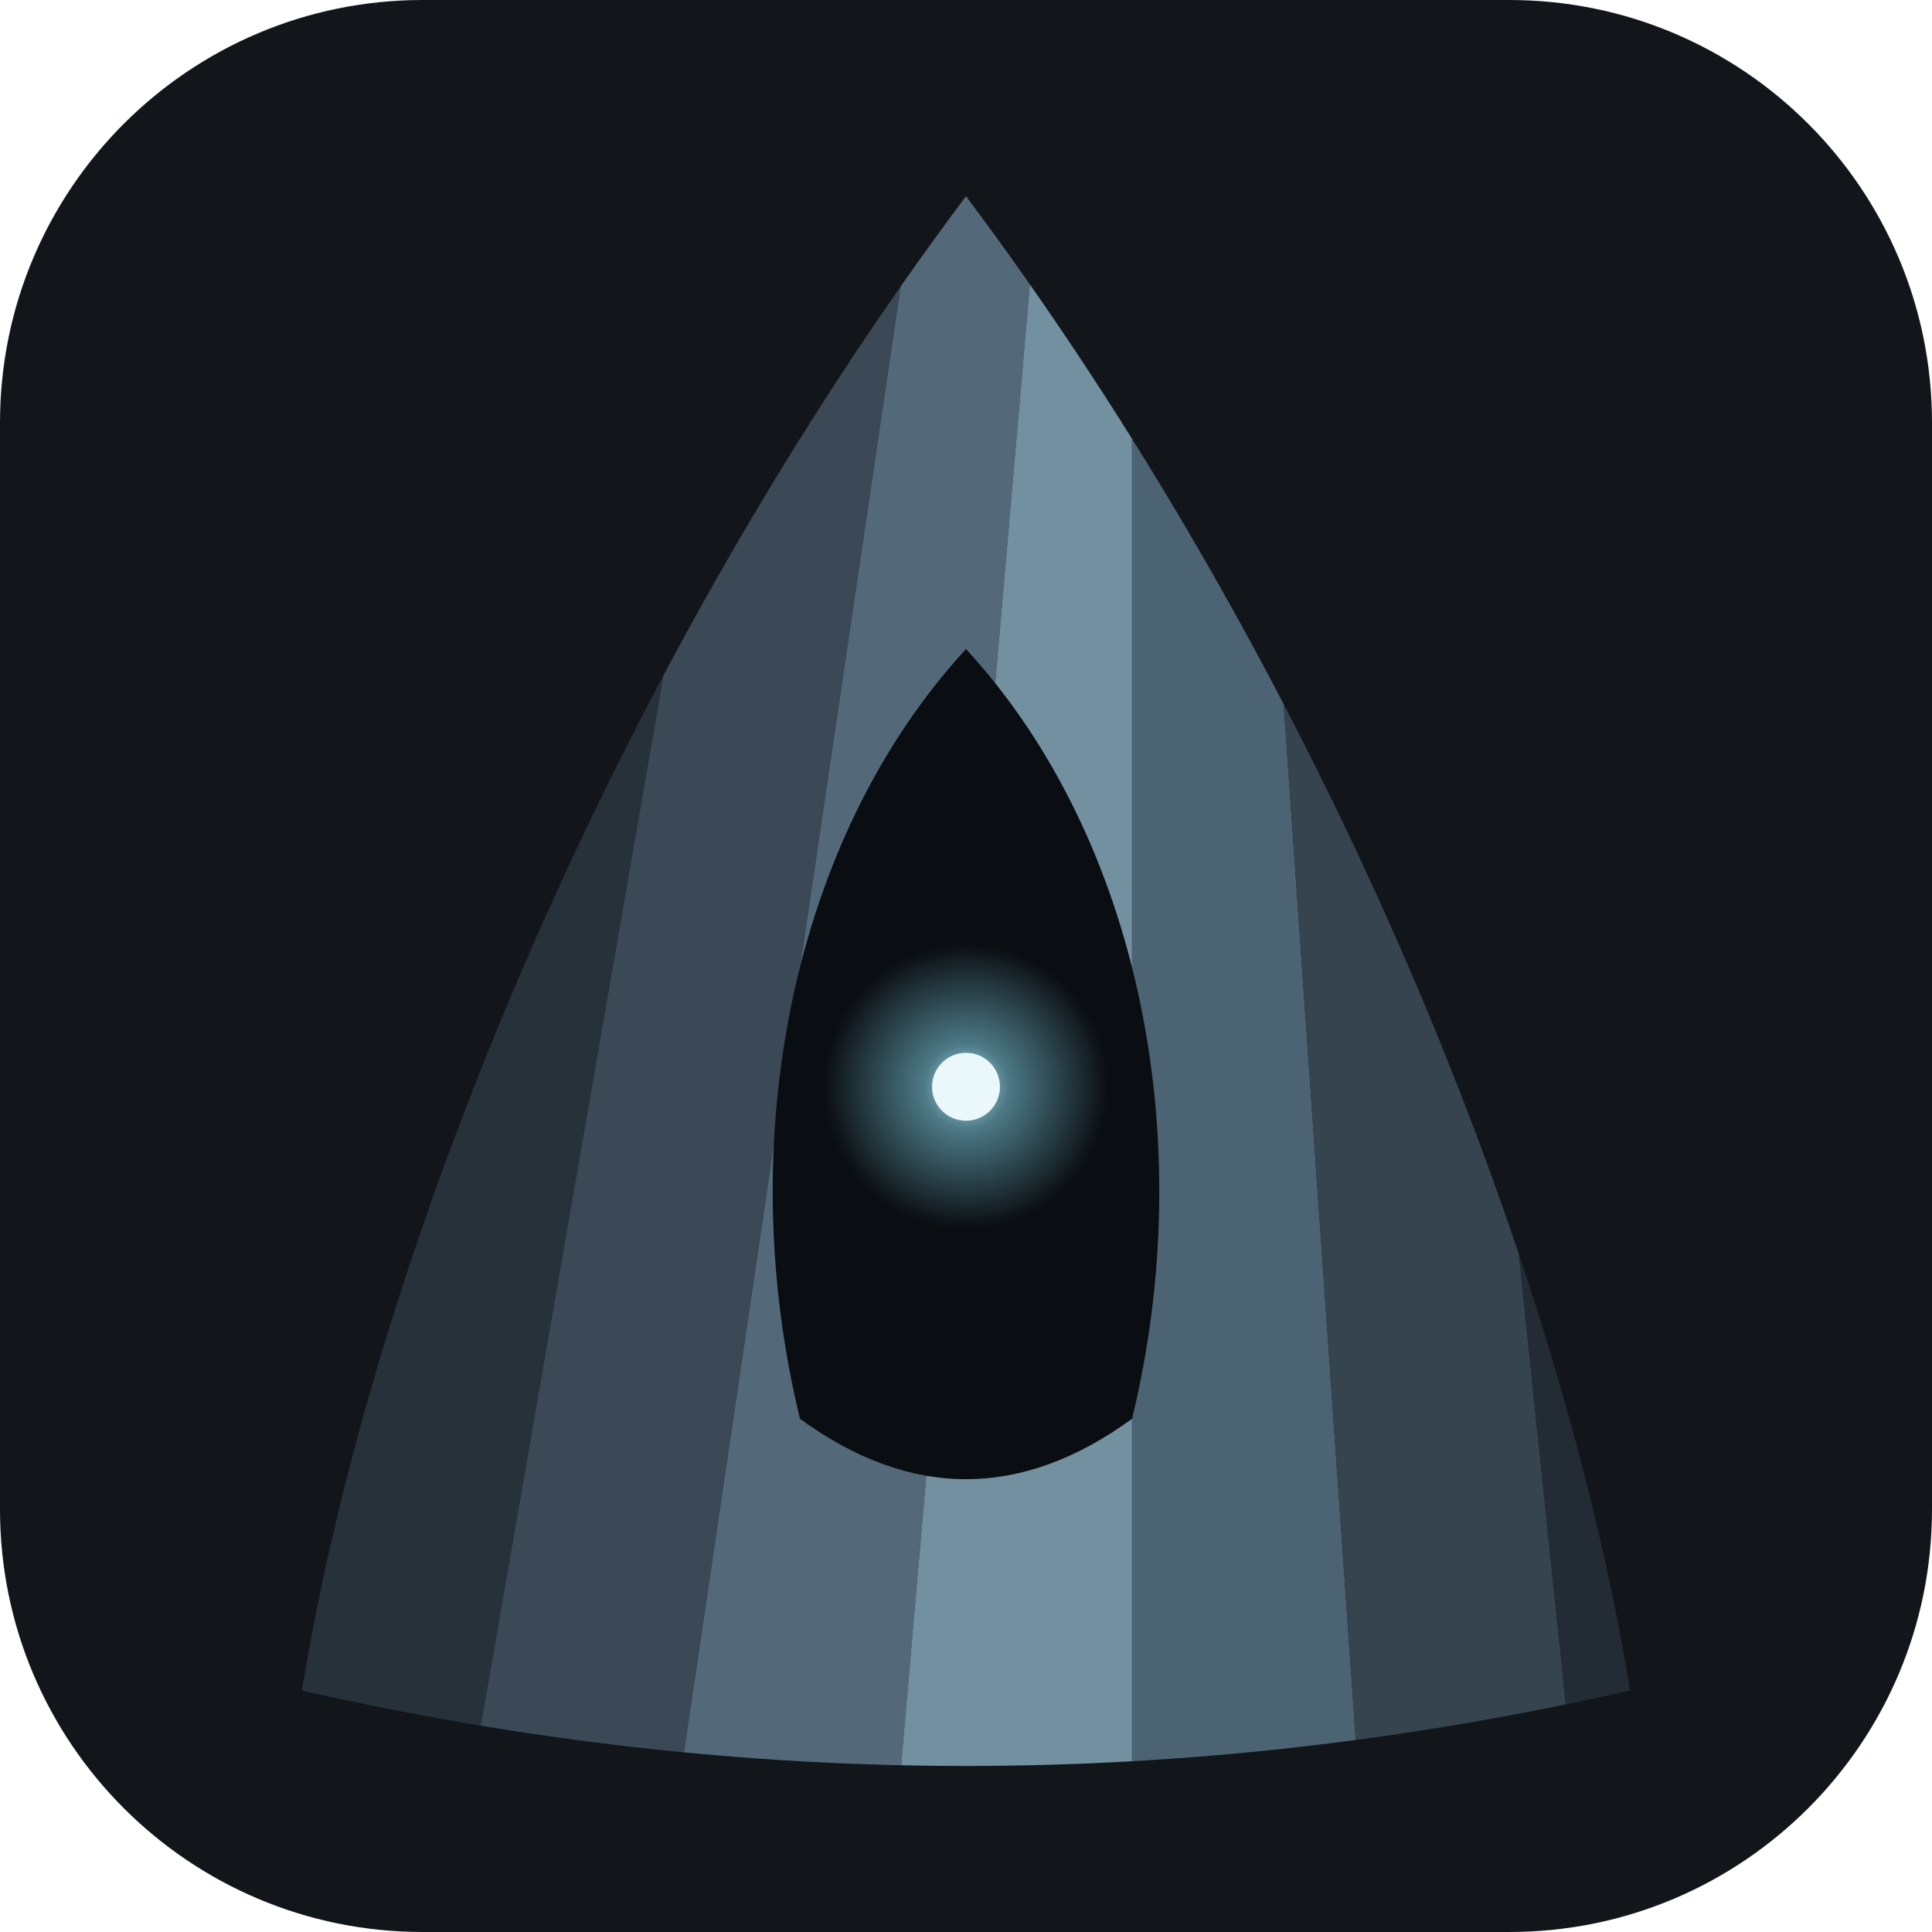
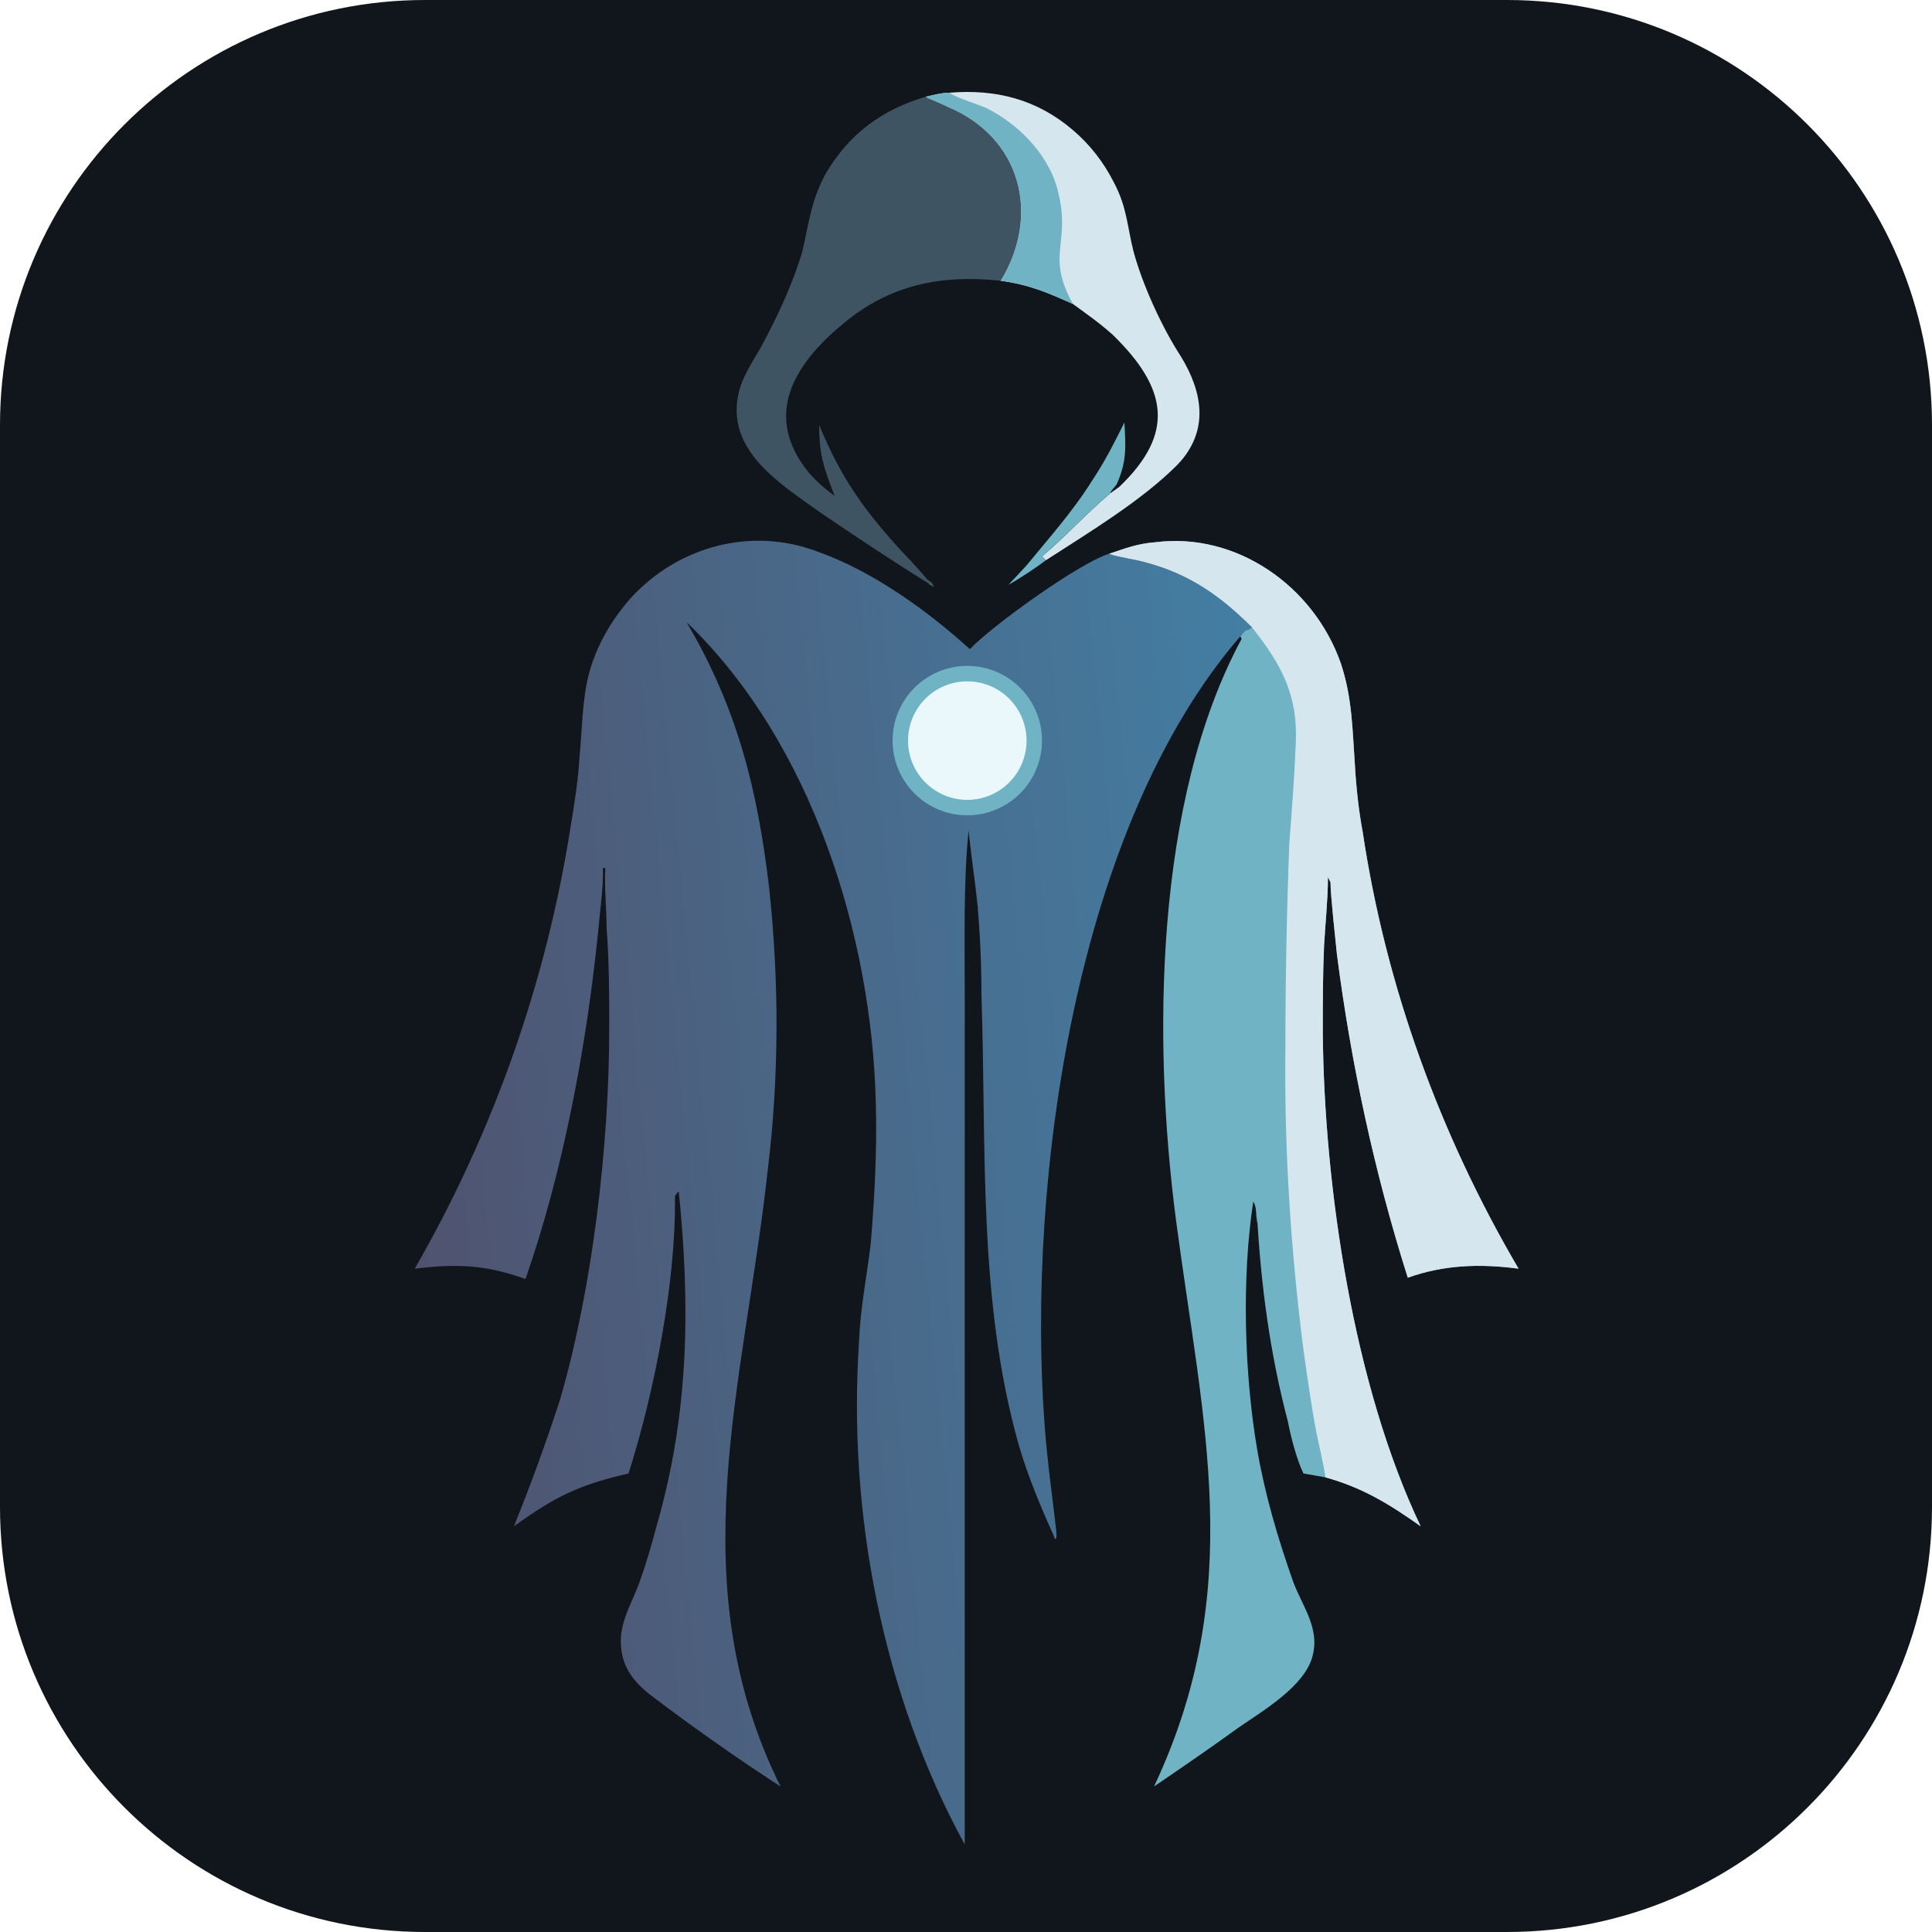
- <svg xmlns="http://www.w3.org/2000/svg" viewBox="0 0 512 512">
+ <svg xmlns="http://www.w3.org/2000/svg" viewBox="274 251 1500 1500">
  <defs>
-     <clipPath id="cloak">
-       <path d="M80 448 C100 326 166 172 256 52 C346 172 412 326 432 448 Q256 488 80 448 Z" />
-     </clipPath>
-     <radialGradient id="glow">
-       <stop offset="0" stop-color="#cdeff6" />
-       <stop offset="0.3" stop-color="#6fb3c4" stop-opacity="0.65" />
-       <stop offset="1" stop-color="#6fb3c4" stop-opacity="0" />
-     </radialGradient>
+     <linearGradient id="cloth" gradientUnits="userSpaceOnUse" x1="597" y1="1207" x2="1280" y2="1141">
+       <stop offset="0" stop-color="#4f536f" />
+       <stop offset="1" stop-color="#437ea3" />
+     </linearGradient>
  </defs>
-   <rect width="512" height="512" rx="112" fill="#12161b" />
-   <g clip-path="url(#cloak)">
-     <path d="M40 40 H200 L120 500 H40 Z" fill="#26313a" />
-     <path d="M200 40 H244 L176 500 H120 Z" fill="#3a4955" />
-     <path d="M244 40 H276 L236 500 H176 Z" fill="#53697a" />
-     <path d="M276 40 H300 L300 500 H236 Z" fill="#7290a0" />
-     <path d="M300 40 H330 L362 500 H300 Z" fill="#4b6372" />
-     <path d="M330 40 H372 L420 500 H362 Z" fill="#35444f" />
-     <path d="M372 40 H480 V500 H420 Z" fill="#232c34" />
-   </g>
-   <path d="M256 172 C210 222 194 302 212 376 Q256 408 300 376 C318 302 302 222 256 172 Z" fill="#0a0d11" />
-   <circle cx="256" cy="288" r="38" fill="url(#glow)" />
-   <circle cx="256" cy="288" r="9" fill="#eaf8fb" />
+   <rect x="274" y="251" width="1500" height="1500" rx="330" fill="#11161c" />
+   <path fill="url(#cloth)" d="M 596 1236 C 657 1130 698 1014 717 893 C 720 875 723 856 724 838 C 726 817 726 795 731 775 C 737 752 749 732 764 715 C 801 675 857 660 908 679 C 951 694 994 725 1027 755 C 1044 737 1112 688 1135 681 C 1144 684 1155 685 1165 688 C 1198 697 1222 714 1246 738 L 1243 740 C 1240 740 1239 743 1237 745 C 1109 893 1071 1167 1085 1357 C 1087 1385 1091 1412 1094 1439 C 1094 1440 1095 1446 1093 1446 C 1093 1445 1092 1444 1092 1443 C 1082 1421 1072 1397 1065 1373 C 1033 1260 1040 1141 1036 1024 C 1036 1001 1035 977 1033 954 C 1031 935 1028 915 1026 896 C 1022 935 1023 980 1023 1020 L 1023 1169 L 1023 1683 C 959 1566 932 1425 941 1292 C 942 1266 947 1242 950 1217 C 953 1181 955 1144 954 1108 C 951 977 904 827 807 734 C 846 800 862 863 871 939 C 879 1012 879 1087 870 1160 C 852 1325 801 1479 880 1638 C 846 1616 812 1592 779 1567 C 765 1556 756 1544 756 1525 C 756 1508 766 1493 771 1478 C 776 1464 780 1450 784 1435 C 809 1348 810 1265 801 1176 C 799 1178 799 1178 798 1180 C 799 1246 782 1332 762 1395 C 723 1404 705 1413 673 1436 C 686 1404 698 1371 709 1337 C 734 1251 747 1140 747 1050 C 747 1024 747 998 745 972 C 745 958 743 938 744 925 L 742 925 C 743 936 739 966 738 978 C 729 1065 711 1161 682 1244 C 651 1233 629 1232 596 1236 z" />
+   <path fill="#6fb3c4" d="M 1135 681 C 1147 677 1157 673 1171 672 C 1234 664 1294 706 1315 766 C 1324 793 1324 818 1326 846 C 1327 863 1329 881 1332 897 C 1350 1017 1392 1132 1453 1236 C 1423 1232 1395 1233 1367 1243 C 1341 1161 1323 1077 1312 992 C 1311 982 1307 946 1307 936 L 1305 932 C 1305 949 1303 968 1302 985 C 1301 1008 1301 1030 1301 1052 C 1302 1173 1325 1327 1377 1436 C 1353 1419 1332 1406 1303 1398 C 1298 1397 1291 1396 1286 1395 C 1281 1385 1276 1366 1274 1355 C 1260 1302 1253 1249 1250 1195 C 1250 1197 1250 1199 1250 1201 L 1250 1201 L 1250 1201 L 1250 1201 C 1249 1196 1250 1188 1247 1184 C 1238 1243 1240 1317 1250 1376 C 1256 1411 1266 1445 1278 1479 C 1285 1498 1299 1515 1293 1537 C 1287 1560 1255 1579 1236 1592 C 1214 1608 1192 1623 1170 1638 C 1242 1485 1208 1357 1187 1198 C 1169 1060 1170 873 1238 747 L 1237 745 C 1239 743 1240 740 1243 740 L 1246 738 C 1222 714 1198 697 1165 688 C 1155 685 1144 684 1135 681 z" />
+   <path fill="#d6e6ee" d="M 1135 681 C 1147 677 1157 673 1171 672 C 1234 664 1294 706 1315 766 C 1324 793 1324 818 1326 846 C 1327 863 1329 881 1332 897 C 1350 1017 1392 1132 1453 1236 C 1423 1232 1395 1233 1367 1243 C 1341 1161 1323 1077 1312 992 C 1311 982 1307 946 1307 936 L 1305 932 C 1305 949 1303 968 1302 985 C 1301 1008 1301 1030 1301 1052 C 1302 1173 1325 1327 1377 1436 C 1353 1419 1332 1406 1303 1398 C 1302 1389 1298 1373 1296 1363 C 1292 1342 1289 1320 1286 1299 C 1276 1221 1271 1142 1272 1064 C 1272 1011 1273 959 1275 906 C 1277 880 1279 854 1280 829 C 1282 791 1269 767 1246 738 C 1222 714 1198 697 1165 688 C 1155 685 1144 684 1135 681 z" />
+   <path fill="#3f5462" d="M 995 704 C 966 686 939 668 911 649 C 879 626 836 600 848 554 C 851 543 858 532 864 522 C 877 498 889 473 897 446 C 902 424 904 406 915 386 C 933 355 959 336 993 326 L 994 327 C 999 329 1006 332 1010 334 C 1067 358 1082 418 1051 469 C 1005 464 965 472 929 502 C 890 534 866 574 902 618 C 908 625 915 631 922 636 C 914 615 910 605 910 581 C 927 622 944 646 974 679 C 980 685 989 695 994 701 C 997 703 998 703 999 707 C 997 705 996 706 995 704 z" />
+   <path fill="#d6e6ee" d="M 1011 323 C 1047 320 1079 328 1107 352 C 1120 363 1131 377 1139 393 C 1149 412 1149 426 1154 446 C 1161 472 1176 505 1191 528 C 1208 556 1213 586 1188 612 C 1160 640 1120 664 1086 686 L 1083 683 C 1101 668 1117 650 1136 634 L 1143 629 C 1187 587 1180 552 1138 511 C 1128 502 1118 495 1107 487 C 1087 478 1073 472 1051 469 C 1082 418 1067 358 1010 334 C 1006 332 999 329 994 327 L 993 326 C 998 325 1005 323 1011 323 z" />
+   <path fill="#6fb3c4" d="M 993 326 C 998 325 1005 323 1011 323 C 1019 328 1031 331 1040 335 C 1066 348 1090 373 1096 402 C 1105 441 1086 449 1107 487 C 1087 478 1073 472 1051 469 C 1082 418 1067 358 1010 334 C 1006 332 999 329 994 327 L 993 326 z" />
+   <path fill="#6fb3c4" d="M 1147 579 C 1148 598 1149 609 1141 627 C 1139 630 1137 631 1136 634 C 1117 650 1101 668 1083 683 L 1086 686 C 1078 692 1066 700 1057 705 C 1059 703 1070 691 1071 690 C 1089 668 1107 648 1122 624 C 1132 609 1139 595 1147 579 z" />
+   <circle cx="1025" cy="826" r="58" fill="#6fb3c4" />
+   <circle cx="1025" cy="826" r="46" fill="#eaf8fb" />
</svg>
